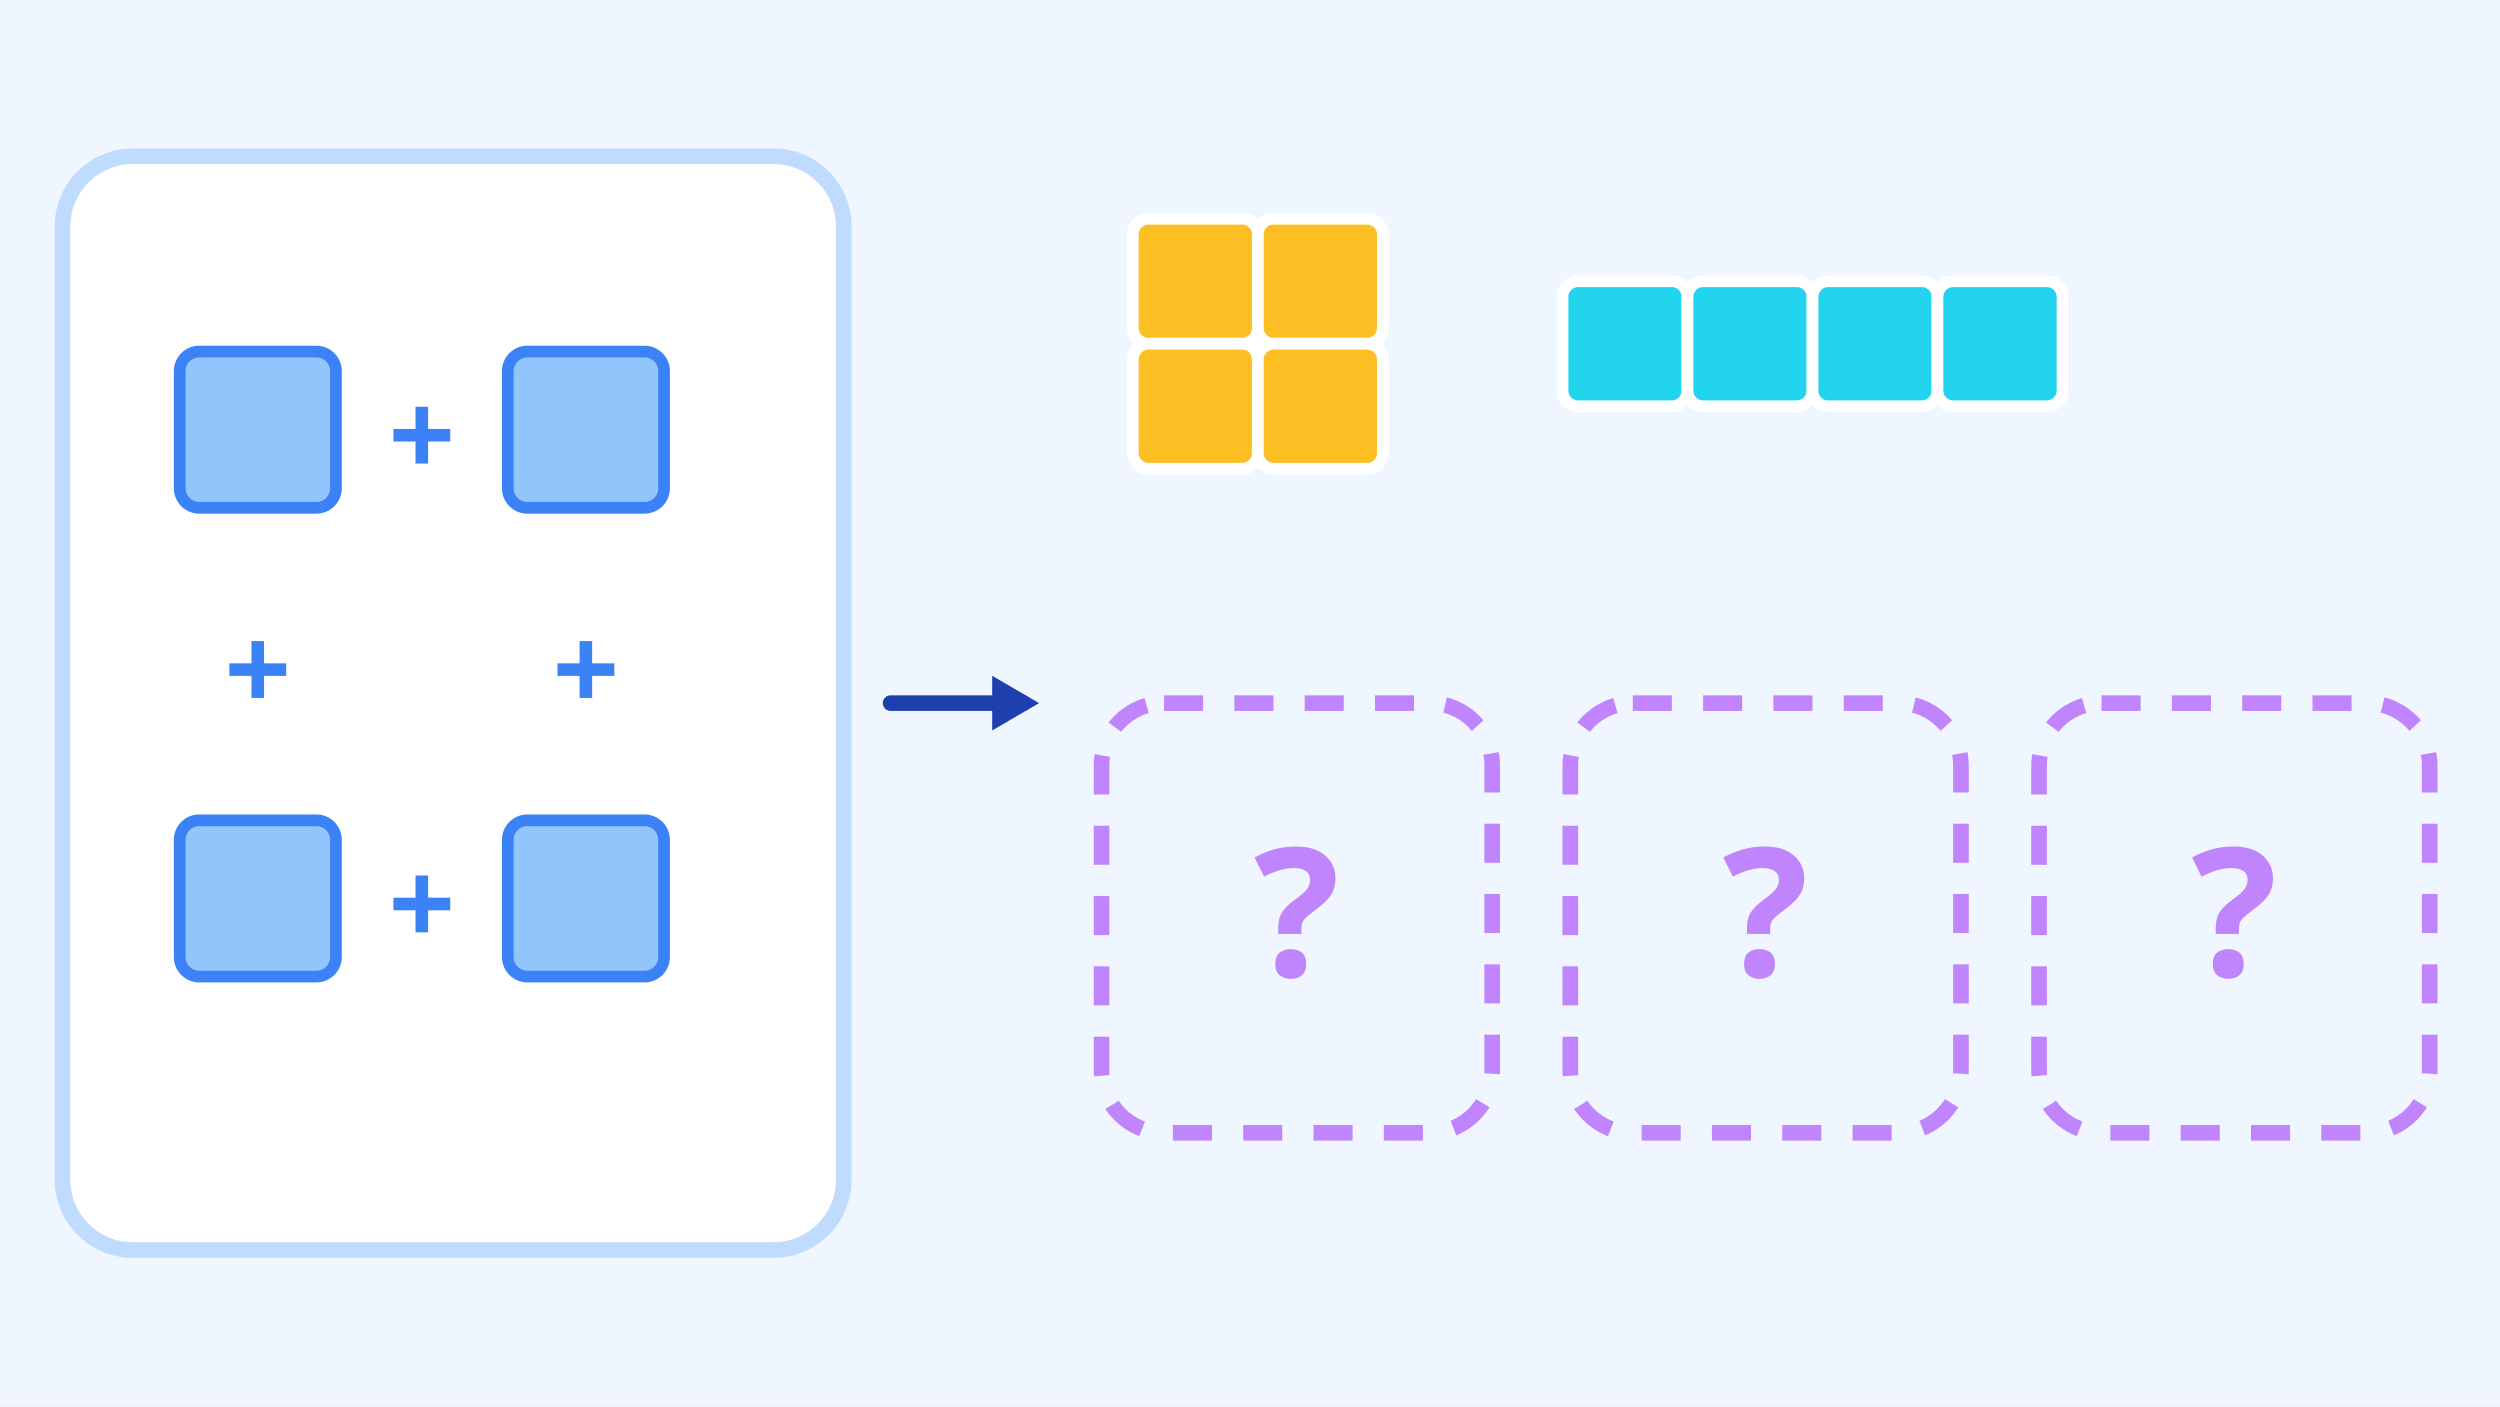
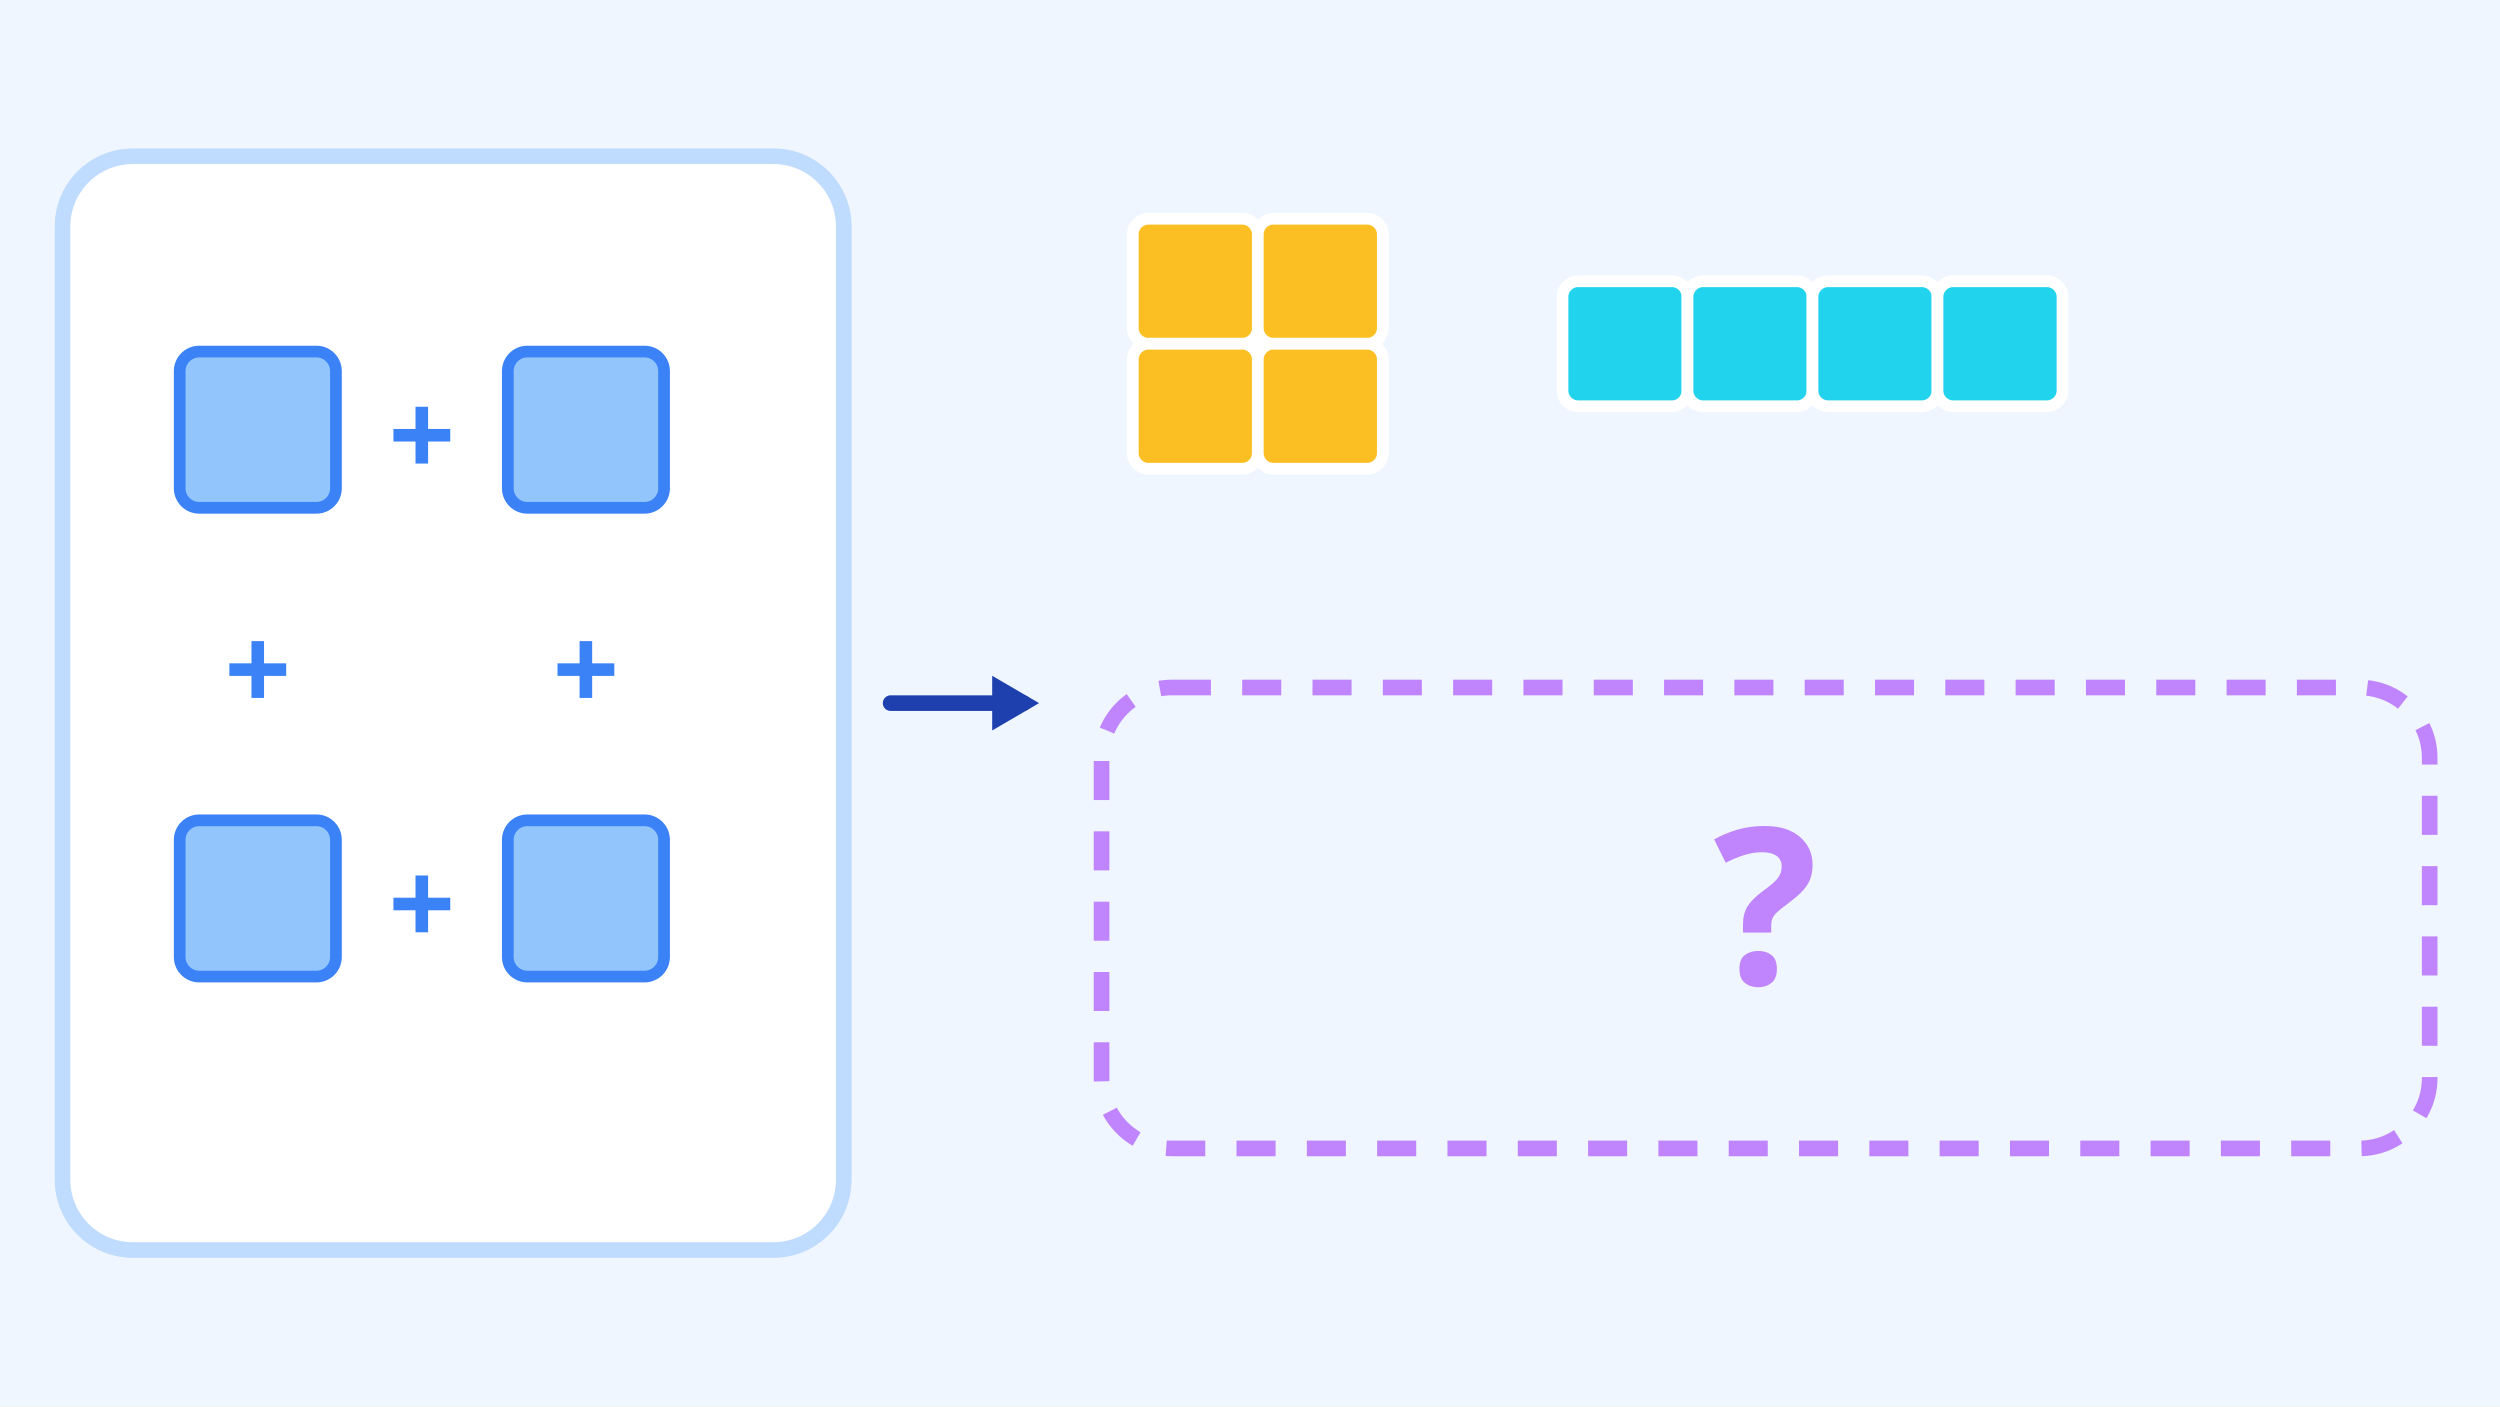
<svg xmlns="http://www.w3.org/2000/svg" viewBox="0 0 640 360" role="img" aria-labelledby="t">
  <rect width="640" height="360" fill="#eff6ff" />
  <rect x="16" y="40" width="200" height="280" rx="18" fill="#ffffff" stroke="#bfdbfe" stroke-width="4" />
  <rect x="46" y="90" width="40" height="40" rx="5" fill="#93c5fd" stroke="#3b82f6" stroke-width="3" />
  <rect x="130" y="90" width="40" height="40" rx="5" fill="#93c5fd" stroke="#3b82f6" stroke-width="3" />
  <rect x="46" y="210" width="40" height="40" rx="5" fill="#93c5fd" stroke="#3b82f6" stroke-width="3" />
  <rect x="130" y="210" width="40" height="40" rx="5" fill="#93c5fd" stroke="#3b82f6" stroke-width="3" />
  <text x="108" y="122" text-anchor="middle" font-family="sans-serif" font-size="30" font-weight="700" fill="#3b82f6">+</text>
  <text x="108" y="242" text-anchor="middle" font-family="sans-serif" font-size="30" font-weight="700" fill="#3b82f6">+</text>
  <text x="66" y="182" text-anchor="middle" font-family="sans-serif" font-size="30" font-weight="700" fill="#3b82f6">+</text>
  <text x="150" y="182" text-anchor="middle" font-family="sans-serif" font-size="30" font-weight="700" fill="#3b82f6">+</text>
  <path d="M228 180 L262 180" fill="none" stroke="#1e40af" stroke-width="4" stroke-linecap="round" />
  <path d="M266.0 180.0 L254.0 173.0 L254.0 187.0 z" fill="#1e40af" />
  <rect x="290" y="56" width="32" height="32" rx="4" fill="#fbbf24" stroke="#ffffff" stroke-width="3" />
  <rect x="322" y="56" width="32" height="32" rx="4" fill="#fbbf24" stroke="#ffffff" stroke-width="3" />
  <rect x="290" y="88" width="32" height="32" rx="4" fill="#fbbf24" stroke="#ffffff" stroke-width="3" />
  <rect x="322" y="88" width="32" height="32" rx="4" fill="#fbbf24" stroke="#ffffff" stroke-width="3" />
  <rect x="400" y="72" width="32" height="32" rx="4" fill="#22d3ee" stroke="#ffffff" stroke-width="3" />
  <rect x="432" y="72" width="32" height="32" rx="4" fill="#22d3ee" stroke="#ffffff" stroke-width="3" />
  <rect x="464" y="72" width="32" height="32" rx="4" fill="#22d3ee" stroke="#ffffff" stroke-width="3" />
  <rect x="496" y="72" width="32" height="32" rx="4" fill="#22d3ee" stroke="#ffffff" stroke-width="3" />
-   <rect x="282" y="180" width="100" height="110" rx="16" fill="none" stroke="#c084fc" stroke-width="4" stroke-dasharray="10 8" />
-   <text x="332" y="250" text-anchor="middle" font-family="sans-serif" font-size="46" font-weight="700" fill="#c084fc">?</text>
-   <rect x="402" y="180" width="100" height="110" rx="16" fill="none" stroke="#c084fc" stroke-width="4" stroke-dasharray="10 8" />
-   <text x="452" y="250" text-anchor="middle" font-family="sans-serif" font-size="46" font-weight="700" fill="#c084fc">?</text>
-   <rect x="522" y="180" width="100" height="110" rx="16" fill="none" stroke="#c084fc" stroke-width="4" stroke-dasharray="10 8" />
-   <text x="572" y="250" text-anchor="middle" font-family="sans-serif" font-size="46" font-weight="700" fill="#c084fc">?</text>
+   <rect x="282" y="176" width="340" height="118" rx="18" fill="none" stroke="#c084fc" stroke-width="4" stroke-dasharray="10 8" />
+   <text x="452" y="252" text-anchor="middle" font-family="sans-serif" font-size="56" font-weight="700" fill="#c084fc">?</text>
</svg>
